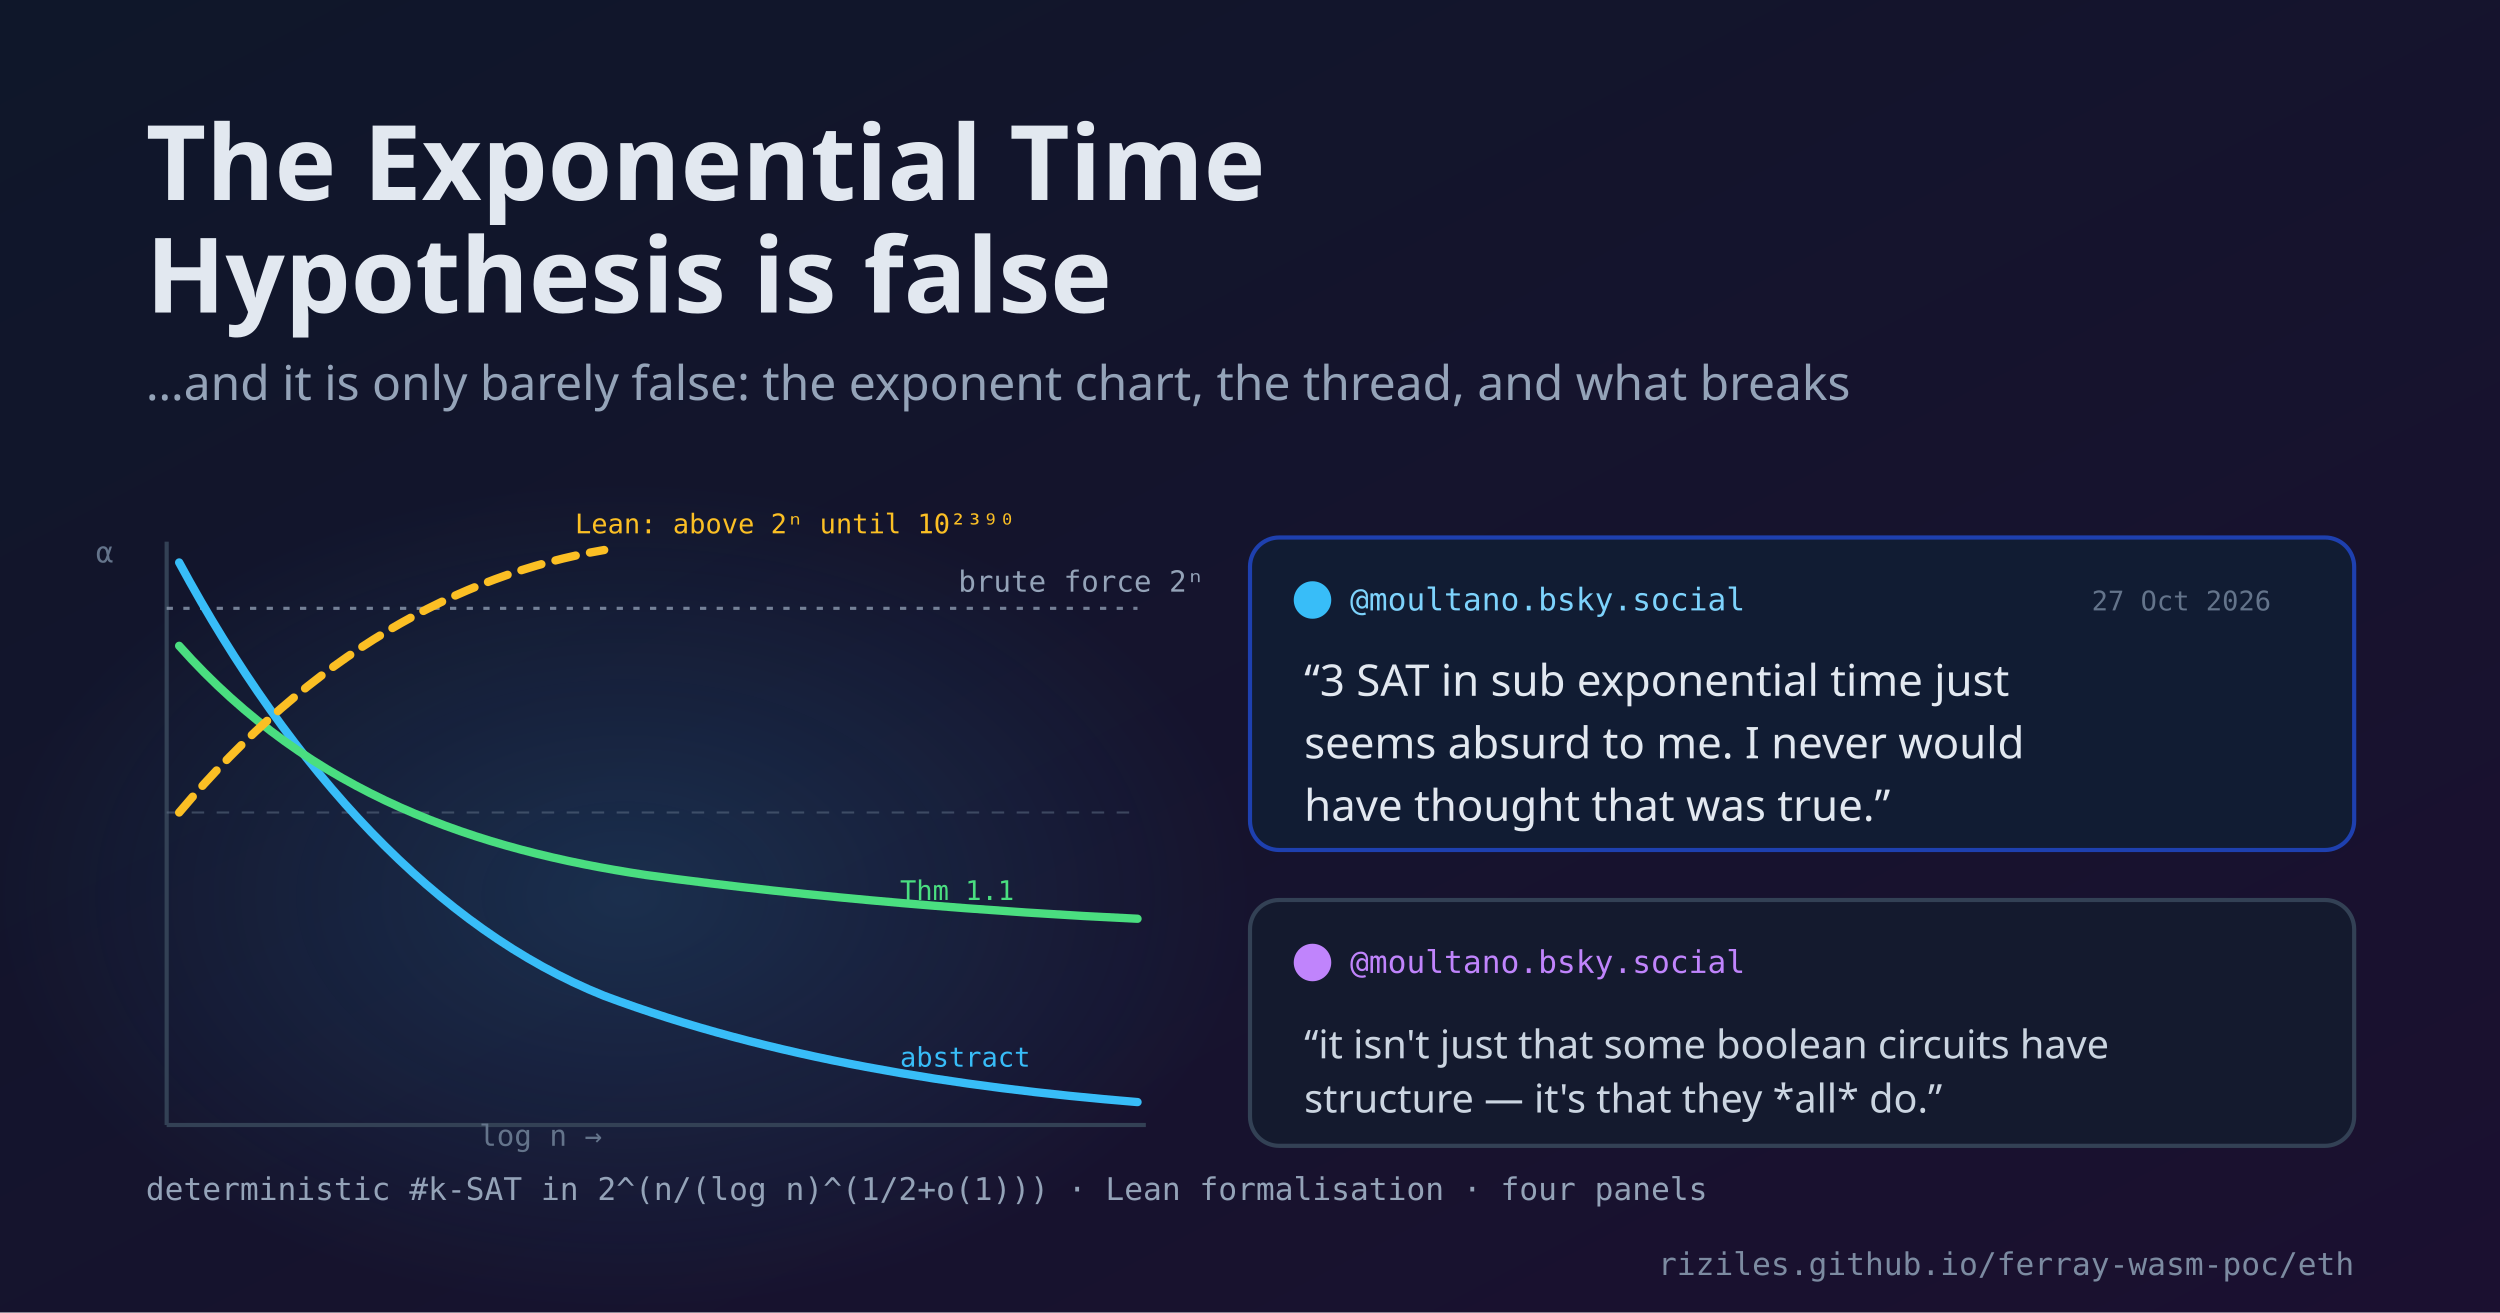
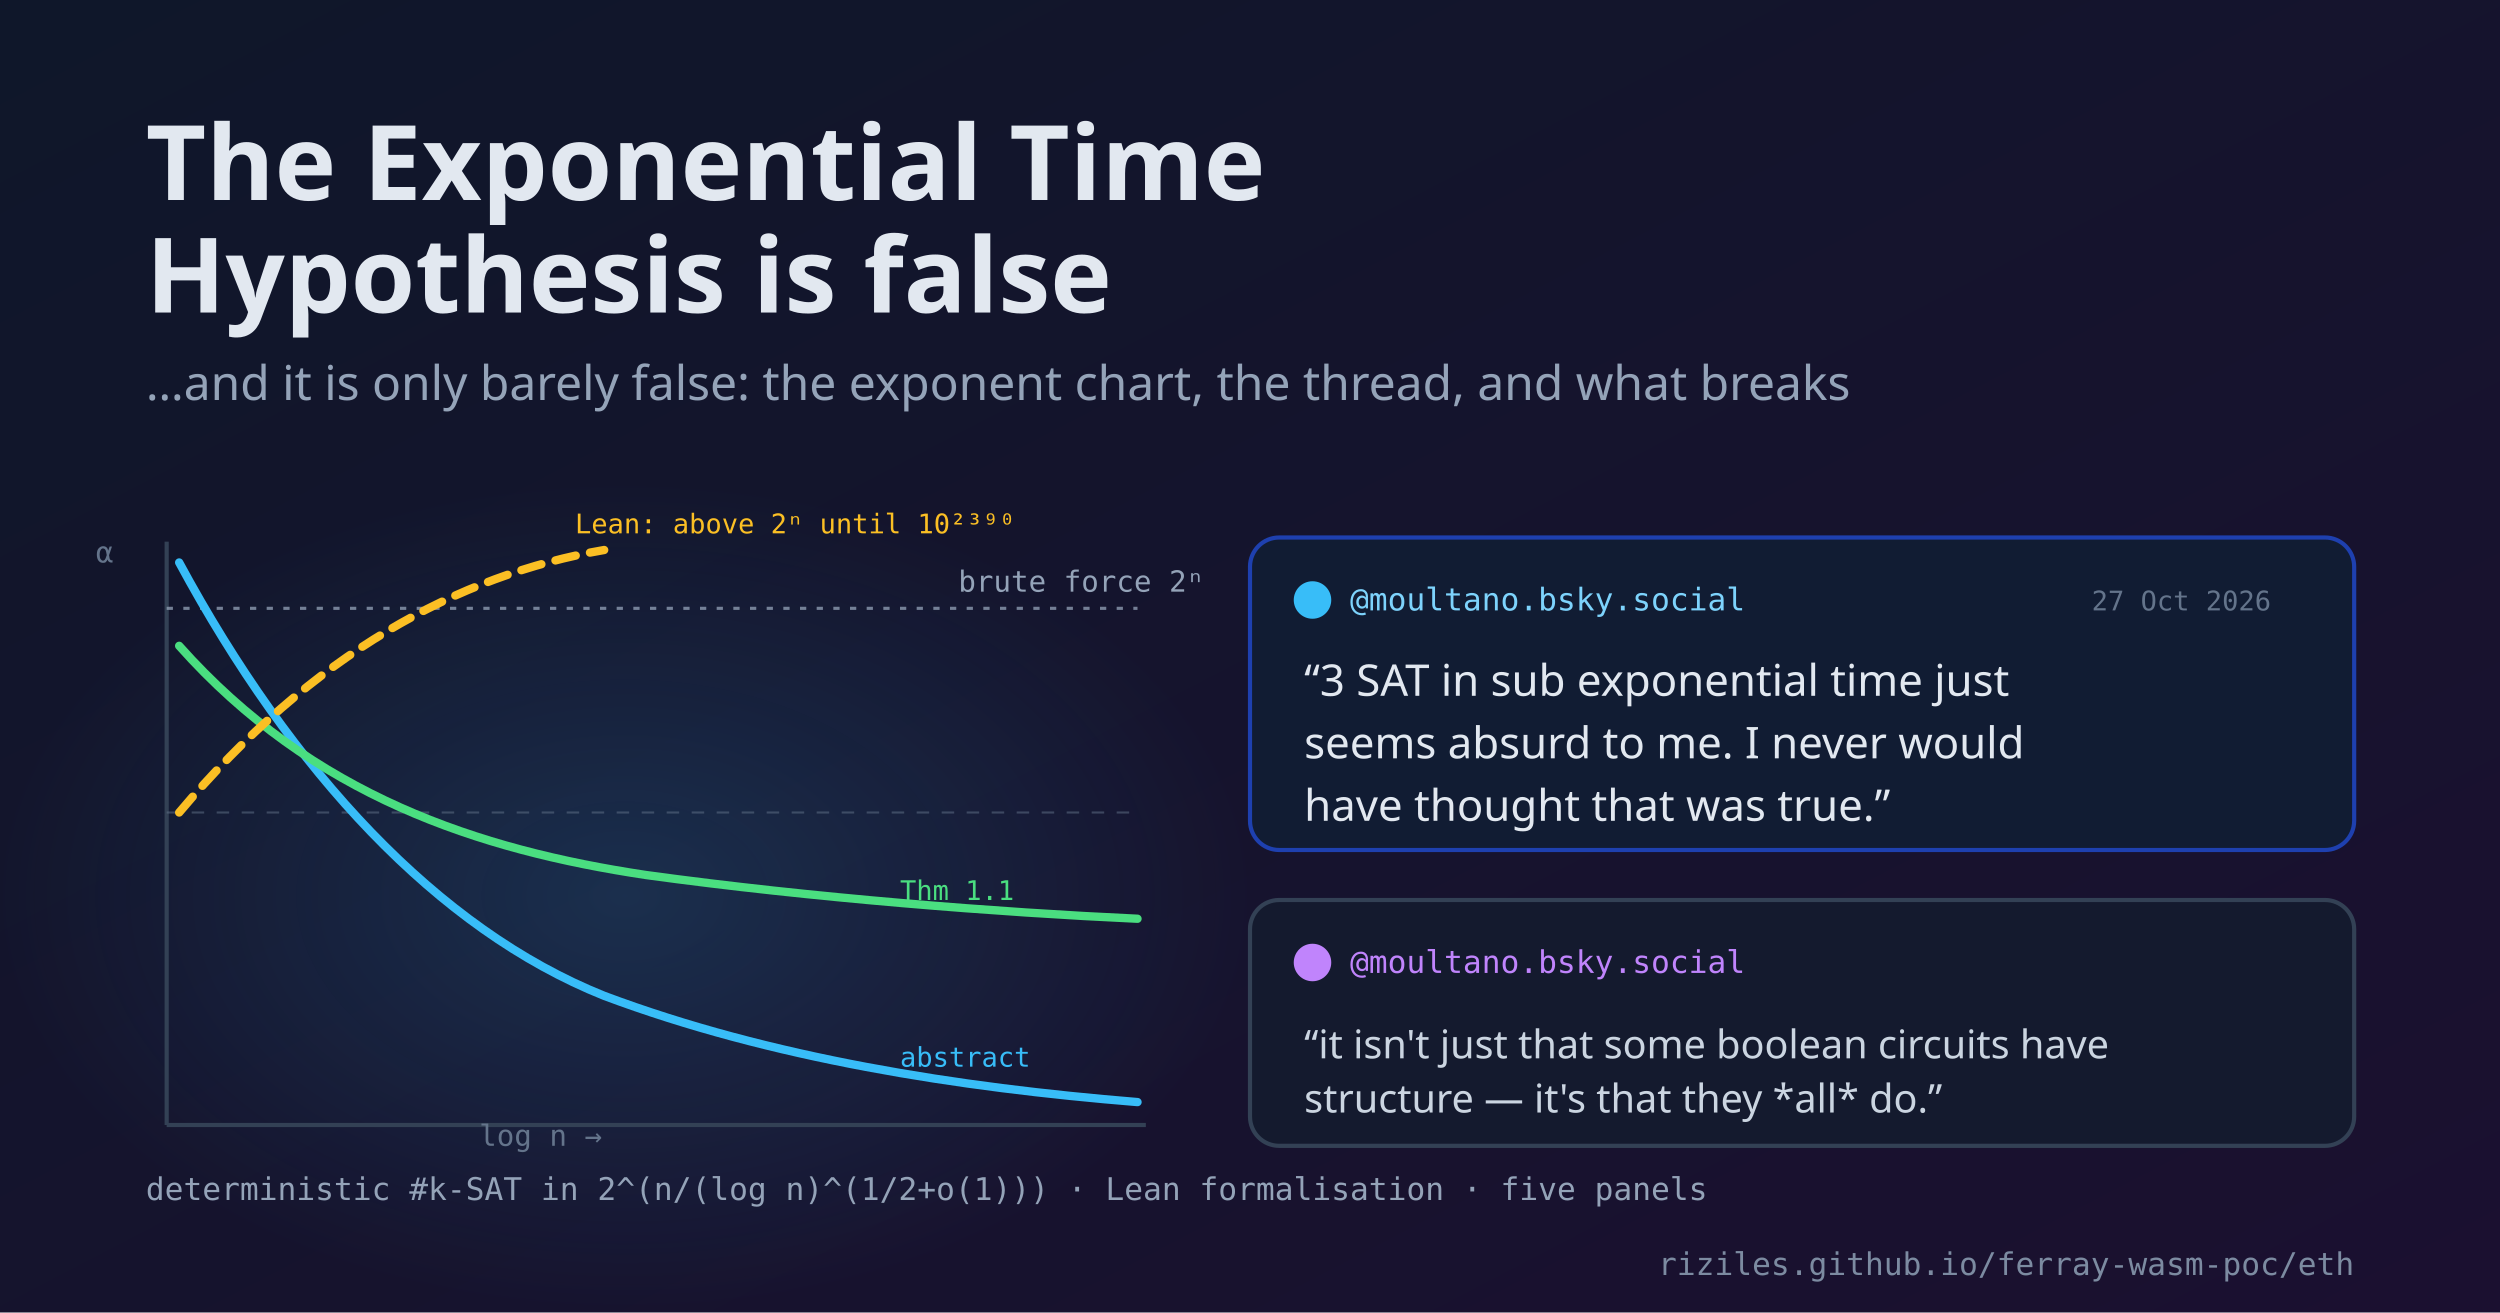
<svg xmlns="http://www.w3.org/2000/svg" width="1200" height="630" viewBox="0 0 1200 630">
  <defs>
    <linearGradient id="bg" x1="0%" y1="0%" x2="100%" y2="100%">
      <stop offset="0%" style="stop-color:#0f172a" />
      <stop offset="100%" style="stop-color:#1b1030" />
    </linearGradient>
    <radialGradient id="glow" cx="50%" cy="50%" r="50%">
      <stop offset="0%" style="stop-color:#38bdf8;stop-opacity:0.16" />
      <stop offset="100%" stop-color="#38bdf8" stop-opacity="0" />
    </radialGradient>
    <linearGradient id="clip" x1="0%" y1="0%" x2="0%" y2="100%">
      <stop offset="0%" style="stop-color:#0b1020" />
      <stop offset="100%" style="stop-color:#0b1020" stop-opacity="0" />
    </linearGradient>
  </defs>
  <rect width="1200" height="630" fill="url(#bg)" />
  <text x="70" y="96" font-family="system-ui,sans-serif" font-weight="bold" font-size="50" fill="#e2e8f0">The Exponential Time</text>
  <text x="70" y="150" font-family="system-ui,sans-serif" font-weight="bold" font-size="50" fill="#e2e8f0">Hypothesis is false</text>
  <text x="70" y="192" font-family="system-ui,sans-serif" font-size="23" fill="#94a3b8">…and it is only barely false: the exponent chart, the thread, and what breaks</text>
  <ellipse cx="300" cy="430" rx="300" ry="200" fill="url(#glow)" />
  <g transform="translate(80,250)">
    <line x1="0" y1="290" x2="470" y2="290" stroke="#334155" stroke-width="2" />
    <line x1="0" y1="290" x2="0" y2="10" stroke="#334155" stroke-width="2" />
    <line x1="0" y1="42" x2="466" y2="42" stroke="#94a3b8" stroke-width="1.5" stroke-dasharray="3 5" stroke-opacity="0.75" />
    <text x="380" y="34" font-family="monospace" font-size="14" fill="#94a3b8">brute force 2ⁿ</text>
    <line x1="0" y1="140" x2="466" y2="140" stroke="#64748b" stroke-width="1" stroke-dasharray="6 6" stroke-opacity="0.5" />
    <path d="M6,20 C60,120 130,196 210,228 C290,258 380,272 466,279" fill="none" stroke="#38bdf8" stroke-width="4" stroke-linecap="round" />
    <path d="M6,60 C70,132 150,158 230,170 C310,181 400,188 466,191" fill="none" stroke="#4ade80" stroke-width="4" stroke-linecap="round" />
    <path d="M6,140 C70,64 140,26 210,14" fill="none" stroke="#fbbf24" stroke-width="4" stroke-linecap="round" stroke-dasharray="10 7" />
    <text x="150" y="300" font-family="monospace" font-size="14" fill="#64748b">log n →</text>
    <text x="-34" y="20" font-family="monospace" font-size="14" fill="#64748b">α</text>
    <text x="352" y="262" font-family="monospace" font-size="13" fill="#38bdf8">abstract</text>
    <text x="352" y="182" font-family="monospace" font-size="13" fill="#4ade80">Thm 1.1</text>
    <text x="196" y="6" font-family="monospace" font-size="13" fill="#fbbf24">Lean: above 2ⁿ until 10²³⁹⁰</text>
  </g>
  <g transform="translate(600,258)">
    <rect x="0" y="0" width="530" height="150" rx="14" fill="#111c33" stroke="#1e40af" stroke-width="2" />
    <circle cx="30" cy="30" r="9" fill="#38bdf8" />
    <text x="48" y="35" font-family="monospace" font-size="15" fill="#7dd3fc">@moultano.bsky.social</text>
    <text x="404" y="35" font-family="monospace" font-size="13" fill="#64748b">27 Oct 2026</text>
    <text x="26" y="76" font-family="system-ui,sans-serif" font-size="21" fill="#e2e8f0">“3 SAT in sub exponential time just</text>
    <text x="26" y="106" font-family="system-ui,sans-serif" font-size="21" fill="#e2e8f0">seems absurd to me. I never would</text>
    <text x="26" y="136" font-family="system-ui,sans-serif" font-size="21" fill="#e2e8f0">have thought that was true.”</text>
  </g>
  <g transform="translate(600,432)">
    <rect x="0" y="0" width="530" height="118" rx="14" fill="#141a2e" stroke="#334155" stroke-width="2" />
    <circle cx="30" cy="30" r="9" fill="#c084fc" />
    <text x="48" y="35" font-family="monospace" font-size="15" fill="#c084fc">@moultano.bsky.social</text>
    <text x="26" y="76" font-family="system-ui,sans-serif" font-size="19" fill="#cbd5e1">“it isn't just that some boolean circuits have</text>
    <text x="26" y="102" font-family="system-ui,sans-serif" font-size="19" fill="#cbd5e1">structure — it's that they *all* do.”</text>
  </g>
-   <text x="70" y="576" font-family="monospace" font-size="15" fill="#94a3b8">deterministic #k-SAT in 2^(n/(log n)^(1/2+o(1))) · Lean formalisation · four panels</text>
+   <text x="70" y="576" font-family="monospace" font-size="15" fill="#94a3b8">deterministic #k-SAT in 2^(n/(log n)^(1/2+o(1))) · Lean formalisation · five panels</text>
  <text x="1130" y="612" text-anchor="end" font-family="monospace" font-size="15" fill="#7c8ba1">riziles.github.io/ferray-wasm-poc/eth</text>
</svg>
